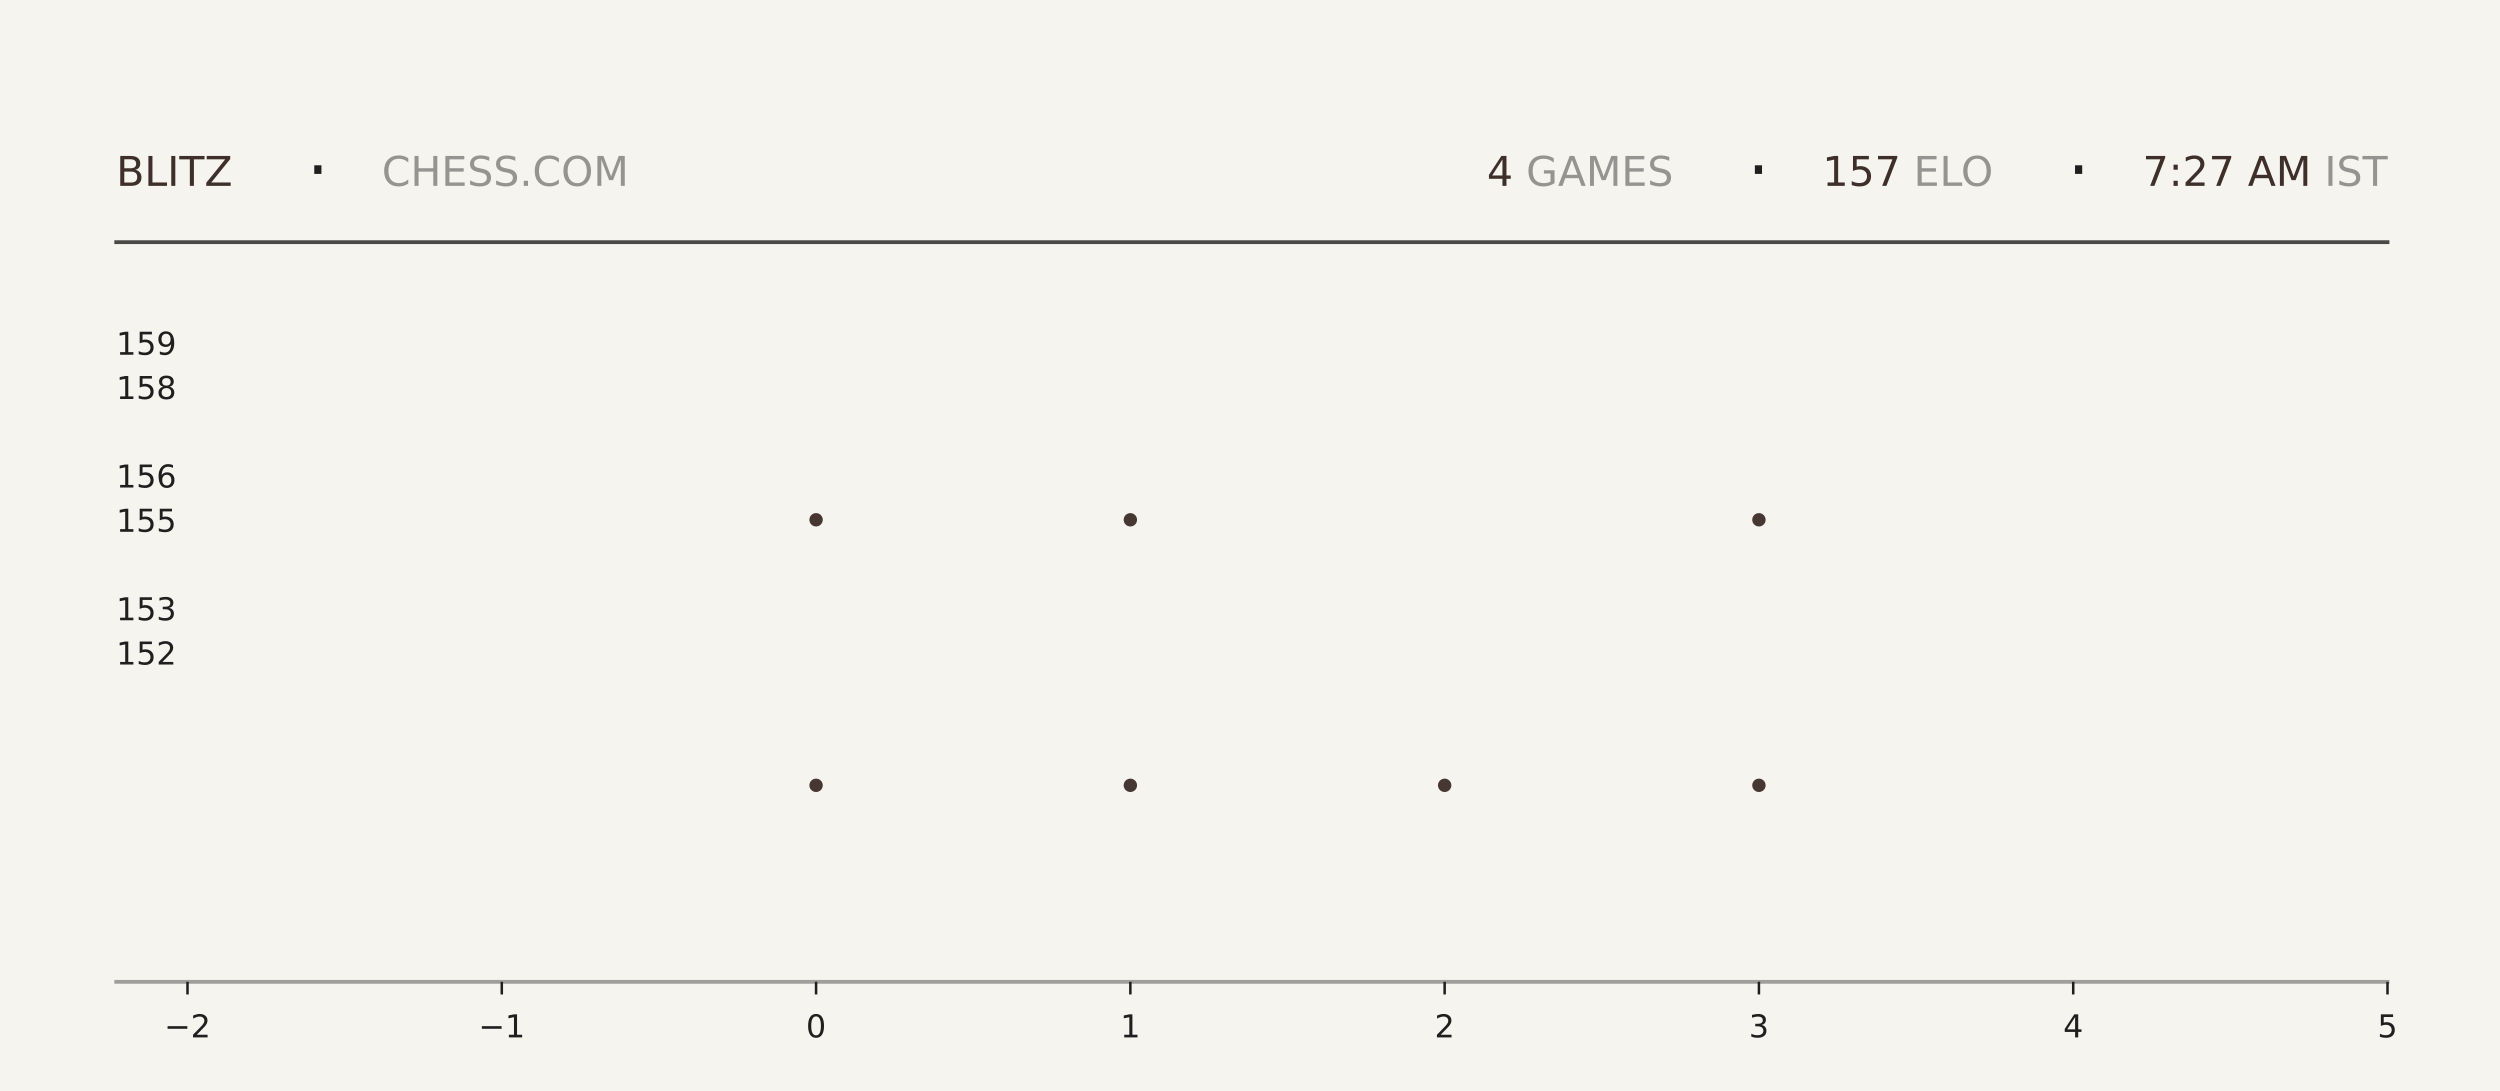
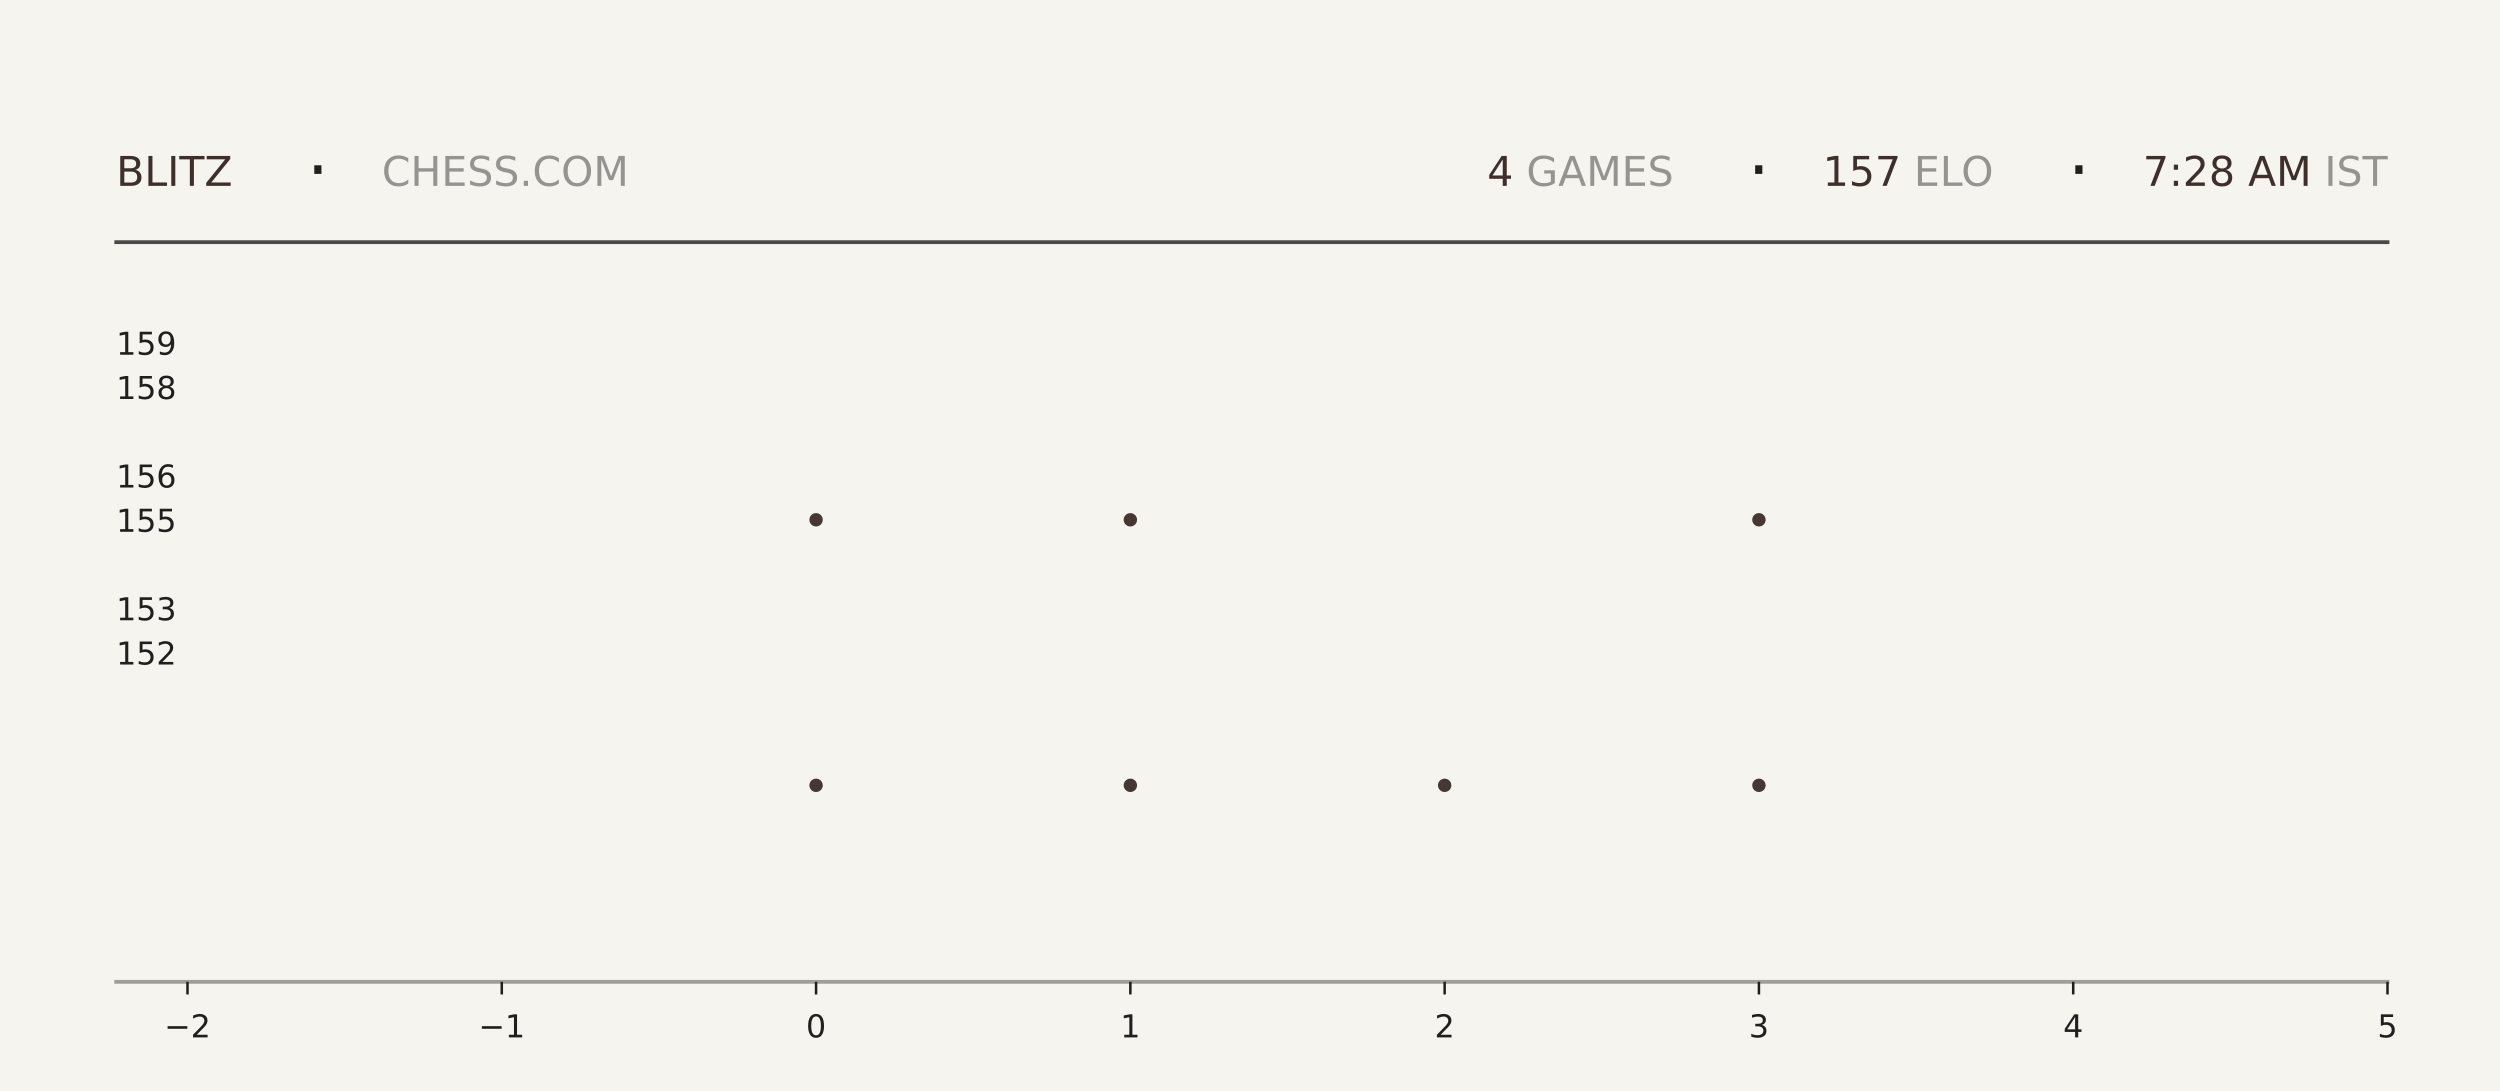
<svg xmlns="http://www.w3.org/2000/svg" xmlns:xlink="http://www.w3.org/1999/xlink" width="792pt" height="345.6pt" viewBox="0 0 792 345.6" version="1.1">
  <defs>
    <style type="text/css">*{stroke-linejoin: round; stroke-linecap: butt}</style>
  </defs>
  <g id="figure_1">
    <g id="patch_1">
      <path d="M 0 345.6  L 792 345.6  L 792 0  L 0 0  z " style="fill: #f6f4ef" />
    </g>
    <g id="axes_1">
      <g id="patch_2">
        <path d="M 59.4 311.04  L 756.36 311.04  L 756.36 103.68  L 59.4 103.68  z " style="fill: #f6f4ef" />
      </g>
      <g id="PathCollection_1">
        <defs>
-           <path id="m169e22955c" d="M 0 2.121  C 0.563 2.121 1.102 1.898 1.5 1.5  C 1.898 1.102 2.121 0.563 2.121 0  C 2.121 -0.563 1.898 -1.102 1.5 -1.5  C 1.102 -1.898 0.563 -2.121 0 -2.121  C -0.563 -2.121 -1.102 -1.898 -1.5 -1.5  C -1.898 -1.102 -2.121 -0.563 -2.121 0  C -2.121 0.563 -1.898 1.102 -1.5 1.5  C -1.102 1.898 -0.563 2.121 0 2.121  z " />
-         </defs>
-         <g clip-path="url(#p2fdcb1eeab)">
-           <use xlink:href="#m169e22955c" x="258.531" y="248.79" style="fill: #3e2f2a; fill-opacity: 0.95" />
-           <use xlink:href="#m169e22955c" x="258.531" y="164.668" style="fill: #3e2f2a; fill-opacity: 0.95" />
+           <path id="ma6794259df" d="M 0 2.121  C 0.563 2.121 1.102 1.898 1.5 1.5  C 1.898 1.102 2.121 0.563 2.121 0  C 2.121 -0.563 1.898 -1.102 1.5 -1.5  C 1.102 -1.898 0.563 -2.121 0 -2.121  C -0.563 -2.121 -1.102 -1.898 -1.5 -1.5  C -1.898 -1.102 -2.121 -0.563 -2.121 0  C -2.121 0.563 -1.898 1.102 -1.5 1.5  C -1.102 1.898 -0.563 2.121 0 2.121  z " />
+         </defs>
+         <g clip-path="url(#p49bdadbaf7)">
+           <use xlink:href="#ma6794259df" x="258.531" y="248.79" style="fill: #3e2f2a; fill-opacity: 0.95" />
+           <use xlink:href="#ma6794259df" x="258.531" y="164.668" style="fill: #3e2f2a; fill-opacity: 0.95" />
        </g>
      </g>
      <g id="PathCollection_2">
-         <g clip-path="url(#p2fdcb1eeab)">
-           <use xlink:href="#m169e22955c" x="358.097" y="248.79" style="fill: #3e2f2a; fill-opacity: 0.95" />
-           <use xlink:href="#m169e22955c" x="358.097" y="164.668" style="fill: #3e2f2a; fill-opacity: 0.95" />
-           <use xlink:href="#m169e22955c" x="358.097" y="80.547" style="fill: #3e2f2a; fill-opacity: 0.95" />
+         <g clip-path="url(#p49bdadbaf7)">
+           <use xlink:href="#ma6794259df" x="358.097" y="248.79" style="fill: #3e2f2a; fill-opacity: 0.95" />
+           <use xlink:href="#ma6794259df" x="358.097" y="164.668" style="fill: #3e2f2a; fill-opacity: 0.95" />
+           <use xlink:href="#ma6794259df" x="358.097" y="80.547" style="fill: #3e2f2a; fill-opacity: 0.95" />
        </g>
      </g>
      <g id="PathCollection_3">
-         <g clip-path="url(#p2fdcb1eeab)">
-           <use xlink:href="#m169e22955c" x="457.663" y="248.79" style="fill: #3e2f2a; fill-opacity: 0.95" />
+         <g clip-path="url(#p49bdadbaf7)">
+           <use xlink:href="#ma6794259df" x="457.663" y="248.79" style="fill: #3e2f2a; fill-opacity: 0.95" />
        </g>
      </g>
      <g id="PathCollection_4">
-         <g clip-path="url(#p2fdcb1eeab)">
-           <use xlink:href="#m169e22955c" x="557.229" y="248.79" style="fill: #3e2f2a; fill-opacity: 0.95" />
-           <use xlink:href="#m169e22955c" x="557.229" y="164.668" style="fill: #3e2f2a; fill-opacity: 0.95" />
-           <use xlink:href="#m169e22955c" x="557.229" y="80.547" style="fill: #3e2f2a; fill-opacity: 0.95" />
+         <g clip-path="url(#p49bdadbaf7)">
+           <use xlink:href="#ma6794259df" x="557.229" y="248.79" style="fill: #3e2f2a; fill-opacity: 0.95" />
+           <use xlink:href="#ma6794259df" x="557.229" y="164.668" style="fill: #3e2f2a; fill-opacity: 0.95" />
+           <use xlink:href="#ma6794259df" x="557.229" y="80.547" style="fill: #3e2f2a; fill-opacity: 0.95" />
        </g>
      </g>
      <g id="matplotlib.axis_1">
        <g id="xtick_1">
          <g id="line2d_1">
            <defs>
-               <path id="ma37ac962b1" d="M 0 0  L 0 4  " style="stroke: #1f1f1f; stroke-width: 0.8" />
+               <path id="m9fe0211a9b" d="M 0 0  L 0 4  " style="stroke: #1f1f1f; stroke-width: 0.8" />
            </defs>
            <g>
-               <use xlink:href="#ma37ac962b1" x="59.4" y="311.04" style="fill: #1f1f1f; stroke: #1f1f1f; stroke-width: 0.8" />
+               <use xlink:href="#m9fe0211a9b" x="59.4" y="311.04" style="fill: #1f1f1f; stroke: #1f1f1f; stroke-width: 0.8" />
            </g>
          </g>
          <g id="text_1">
            <g style="fill: #1f1f1f" transform="translate(52.02891 328.6384) scale(0.1 -0.1)">
              <defs>
                <path id="DejaVuSans-2212" d="M 678 2272  L 4684 2272  L 4684 1741  L 678 1741  L 678 2272  z " transform="scale(0.015625)" />
                <path id="DejaVuSans-32" d="M 1228 531  L 3431 531  L 3431 0  L 469 0  L 469 531  Q 828 903 1448 1529  Q 2069 2156 2228 2338  Q 2531 2678 2651 2914  Q 2772 3150 2772 3378  Q 2772 3750 2511 3984  Q 2250 4219 1831 4219  Q 1534 4219 1204 4116  Q 875 4013 500 3803  L 500 4441  Q 881 4594 1212 4672  Q 1544 4750 1819 4750  Q 2544 4750 2975 4387  Q 3406 4025 3406 3419  Q 3406 3131 3298 2873  Q 3191 2616 2906 2266  Q 2828 2175 2409 1742  Q 1991 1309 1228 531  z " transform="scale(0.015625)" />
              </defs>
              <use xlink:href="#DejaVuSans-2212" />
              <use xlink:href="#DejaVuSans-32" transform="translate(83.78906 0)" />
            </g>
          </g>
        </g>
        <g id="xtick_2">
          <g id="line2d_2">
            <g>
-               <use xlink:href="#ma37ac962b1" x="158.966" y="311.04" style="fill: #1f1f1f; stroke: #1f1f1f; stroke-width: 0.8" />
+               <use xlink:href="#m9fe0211a9b" x="158.966" y="311.04" style="fill: #1f1f1f; stroke: #1f1f1f; stroke-width: 0.8" />
            </g>
          </g>
          <g id="text_2">
            <g style="fill: #1f1f1f" transform="translate(151.5946 328.6384) scale(0.1 -0.1)">
              <defs>
                <path id="DejaVuSans-31" d="M 794 531  L 1825 531  L 1825 4091  L 703 3866  L 703 4441  L 1819 4666  L 2450 4666  L 2450 531  L 3481 531  L 3481 0  L 794 0  L 794 531  z " transform="scale(0.015625)" />
              </defs>
              <use xlink:href="#DejaVuSans-2212" />
              <use xlink:href="#DejaVuSans-31" transform="translate(83.78906 0)" />
            </g>
          </g>
        </g>
        <g id="xtick_3">
          <g id="line2d_3">
            <g>
-               <use xlink:href="#ma37ac962b1" x="258.531" y="311.04" style="fill: #1f1f1f; stroke: #1f1f1f; stroke-width: 0.8" />
+               <use xlink:href="#m9fe0211a9b" x="258.531" y="311.04" style="fill: #1f1f1f; stroke: #1f1f1f; stroke-width: 0.8" />
            </g>
          </g>
          <g id="text_3">
            <g style="fill: #1f1f1f" transform="translate(255.3502 328.6384) scale(0.1 -0.1)">
              <defs>
                <path id="DejaVuSans-30" d="M 2034 4250  Q 1547 4250 1301 3770  Q 1056 3291 1056 2328  Q 1056 1369 1301 889  Q 1547 409 2034 409  Q 2525 409 2770 889  Q 3016 1369 3016 2328  Q 3016 3291 2770 3770  Q 2525 4250 2034 4250  z M 2034 4750  Q 2819 4750 3233 4129  Q 3647 3509 3647 2328  Q 3647 1150 3233 529  Q 2819 -91 2034 -91  Q 1250 -91 836 529  Q 422 1150 422 2328  Q 422 3509 836 4129  Q 1250 4750 2034 4750  z " transform="scale(0.015625)" />
              </defs>
              <use xlink:href="#DejaVuSans-30" />
            </g>
          </g>
        </g>
        <g id="xtick_4">
          <g id="line2d_4">
            <g>
-               <use xlink:href="#ma37ac962b1" x="358.097" y="311.04" style="fill: #1f1f1f; stroke: #1f1f1f; stroke-width: 0.8" />
+               <use xlink:href="#m9fe0211a9b" x="358.097" y="311.04" style="fill: #1f1f1f; stroke: #1f1f1f; stroke-width: 0.8" />
            </g>
          </g>
          <g id="text_4">
            <g style="fill: #1f1f1f" transform="translate(354.9159 328.6384) scale(0.1 -0.1)">
              <use xlink:href="#DejaVuSans-31" />
            </g>
          </g>
        </g>
        <g id="xtick_5">
          <g id="line2d_5">
            <g>
-               <use xlink:href="#ma37ac962b1" x="457.663" y="311.04" style="fill: #1f1f1f; stroke: #1f1f1f; stroke-width: 0.8" />
+               <use xlink:href="#m9fe0211a9b" x="457.663" y="311.04" style="fill: #1f1f1f; stroke: #1f1f1f; stroke-width: 0.8" />
            </g>
          </g>
          <g id="text_5">
            <g style="fill: #1f1f1f" transform="translate(454.4816 328.6384) scale(0.1 -0.1)">
              <use xlink:href="#DejaVuSans-32" />
            </g>
          </g>
        </g>
        <g id="xtick_6">
          <g id="line2d_6">
            <g>
-               <use xlink:href="#ma37ac962b1" x="557.229" y="311.04" style="fill: #1f1f1f; stroke: #1f1f1f; stroke-width: 0.8" />
+               <use xlink:href="#m9fe0211a9b" x="557.229" y="311.04" style="fill: #1f1f1f; stroke: #1f1f1f; stroke-width: 0.8" />
            </g>
          </g>
          <g id="text_6">
            <g style="fill: #1f1f1f" transform="translate(554.0473 328.6384) scale(0.1 -0.1)">
              <defs>
                <path id="DejaVuSans-33" d="M 2597 2516  Q 3050 2419 3304 2112  Q 3559 1806 3559 1356  Q 3559 666 3084 287  Q 2609 -91 1734 -91  Q 1441 -91 1130 -33  Q 819 25 488 141  L 488 750  Q 750 597 1062 519  Q 1375 441 1716 441  Q 2309 441 2620 675  Q 2931 909 2931 1356  Q 2931 1769 2642 2001  Q 2353 2234 1838 2234  L 1294 2234  L 1294 2753  L 1863 2753  Q 2328 2753 2575 2939  Q 2822 3125 2822 3475  Q 2822 3834 2567 4026  Q 2313 4219 1838 4219  Q 1578 4219 1281 4162  Q 984 4106 628 3988  L 628 4550  Q 988 4650 1302 4700  Q 1616 4750 1894 4750  Q 2613 4750 3031 4423  Q 3450 4097 3450 3541  Q 3450 3153 3228 2886  Q 3006 2619 2597 2516  z " transform="scale(0.015625)" />
              </defs>
              <use xlink:href="#DejaVuSans-33" />
            </g>
          </g>
        </g>
        <g id="xtick_7">
          <g id="line2d_7">
            <g>
-               <use xlink:href="#ma37ac962b1" x="656.794" y="311.04" style="fill: #1f1f1f; stroke: #1f1f1f; stroke-width: 0.8" />
+               <use xlink:href="#m9fe0211a9b" x="656.794" y="311.04" style="fill: #1f1f1f; stroke: #1f1f1f; stroke-width: 0.8" />
            </g>
          </g>
          <g id="text_7">
            <g style="fill: #1f1f1f" transform="translate(653.613 328.6384) scale(0.1 -0.1)">
              <defs>
                <path id="DejaVuSans-34" d="M 2419 4116  L 825 1625  L 2419 1625  L 2419 4116  z M 2253 4666  L 3047 4666  L 3047 1625  L 3713 1625  L 3713 1100  L 3047 1100  L 3047 0  L 2419 0  L 2419 1100  L 313 1100  L 313 1709  L 2253 4666  z " transform="scale(0.015625)" />
              </defs>
              <use xlink:href="#DejaVuSans-34" />
            </g>
          </g>
        </g>
        <g id="xtick_8">
          <g id="line2d_8">
            <g>
-               <use xlink:href="#ma37ac962b1" x="756.36" y="311.04" style="fill: #1f1f1f; stroke: #1f1f1f; stroke-width: 0.8" />
+               <use xlink:href="#m9fe0211a9b" x="756.36" y="311.04" style="fill: #1f1f1f; stroke: #1f1f1f; stroke-width: 0.8" />
            </g>
          </g>
          <g id="text_8">
            <g style="fill: #1f1f1f" transform="translate(753.1788 328.6384) scale(0.1 -0.1)">
              <defs>
                <path id="DejaVuSans-35" d="M 691 4666  L 3169 4666  L 3169 4134  L 1269 4134  L 1269 2991  Q 1406 3038 1543 3061  Q 1681 3084 1819 3084  Q 2600 3084 3056 2656  Q 3513 2228 3513 1497  Q 3513 744 3044 326  Q 2575 -91 1722 -91  Q 1428 -91 1123 -41  Q 819 9 494 109  L 494 744  Q 775 591 1075 516  Q 1375 441 1709 441  Q 2250 441 2565 725  Q 2881 1009 2881 1497  Q 2881 1984 2565 2268  Q 2250 2553 1709 2553  Q 1456 2553 1204 2497  Q 953 2441 691 2322  L 691 4666  z " transform="scale(0.015625)" />
              </defs>
              <use xlink:href="#DejaVuSans-35" />
            </g>
          </g>
        </g>
      </g>
      <g id="matplotlib.axis_2">
        <g id="ytick_1">
          <g id="line2d_9" />
          <g id="text_9">
            <g style="fill: #1f1f1f" transform="translate(36.8125 210.5283) scale(0.1 -0.1)">
              <use xlink:href="#DejaVuSans-31" />
              <use xlink:href="#DejaVuSans-35" transform="translate(63.62305 0)" />
              <use xlink:href="#DejaVuSans-32" transform="translate(127.2461 0)" />
            </g>
          </g>
        </g>
        <g id="ytick_2">
          <g id="line2d_10" />
          <g id="text_10">
            <g style="fill: #1f1f1f" transform="translate(36.8125 196.508) scale(0.1 -0.1)">
              <use xlink:href="#DejaVuSans-31" />
              <use xlink:href="#DejaVuSans-35" transform="translate(63.62305 0)" />
              <use xlink:href="#DejaVuSans-33" transform="translate(127.2461 0)" />
            </g>
          </g>
        </g>
        <g id="ytick_3">
          <g id="line2d_11" />
          <g id="text_11">
            <g style="fill: #1f1f1f" transform="translate(36.8125 168.4675) scale(0.1 -0.1)">
              <use xlink:href="#DejaVuSans-31" />
              <use xlink:href="#DejaVuSans-35" transform="translate(63.62305 0)" />
              <use xlink:href="#DejaVuSans-35" transform="translate(127.2461 0)" />
            </g>
          </g>
        </g>
        <g id="ytick_4">
          <g id="line2d_12" />
          <g id="text_12">
            <g style="fill: #1f1f1f" transform="translate(36.8125 154.4472) scale(0.1 -0.1)">
              <defs>
                <path id="DejaVuSans-36" d="M 2113 2584  Q 1688 2584 1439 2293  Q 1191 2003 1191 1497  Q 1191 994 1439 701  Q 1688 409 2113 409  Q 2538 409 2786 701  Q 3034 994 3034 1497  Q 3034 2003 2786 2293  Q 2538 2584 2113 2584  z M 3366 4563  L 3366 3988  Q 3128 4100 2886 4159  Q 2644 4219 2406 4219  Q 1781 4219 1451 3797  Q 1122 3375 1075 2522  Q 1259 2794 1537 2939  Q 1816 3084 2150 3084  Q 2853 3084 3261 2657  Q 3669 2231 3669 1497  Q 3669 778 3244 343  Q 2819 -91 2113 -91  Q 1303 -91 875 529  Q 447 1150 447 2328  Q 447 3434 972 4092  Q 1497 4750 2381 4750  Q 2619 4750 2861 4703  Q 3103 4656 3366 4563  z " transform="scale(0.015625)" />
              </defs>
              <use xlink:href="#DejaVuSans-31" />
              <use xlink:href="#DejaVuSans-35" transform="translate(63.62305 0)" />
              <use xlink:href="#DejaVuSans-36" transform="translate(127.2461 0)" />
            </g>
          </g>
        </g>
        <g id="ytick_5">
          <g id="line2d_13" />
          <g id="text_13">
            <g style="fill: #1f1f1f" transform="translate(36.8125 126.4066) scale(0.1 -0.1)">
              <defs>
                <path id="DejaVuSans-38" d="M 2034 2216  Q 1584 2216 1326 1975  Q 1069 1734 1069 1313  Q 1069 891 1326 650  Q 1584 409 2034 409  Q 2484 409 2743 651  Q 3003 894 3003 1313  Q 3003 1734 2745 1975  Q 2488 2216 2034 2216  z M 1403 2484  Q 997 2584 770 2862  Q 544 3141 544 3541  Q 544 4100 942 4425  Q 1341 4750 2034 4750  Q 2731 4750 3128 4425  Q 3525 4100 3525 3541  Q 3525 3141 3298 2862  Q 3072 2584 2669 2484  Q 3125 2378 3379 2068  Q 3634 1759 3634 1313  Q 3634 634 3220 271  Q 2806 -91 2034 -91  Q 1263 -91 848 271  Q 434 634 434 1313  Q 434 1759 690 2068  Q 947 2378 1403 2484  z M 1172 3481  Q 1172 3119 1398 2916  Q 1625 2713 2034 2713  Q 2441 2713 2670 2916  Q 2900 3119 2900 3481  Q 2900 3844 2670 4047  Q 2441 4250 2034 4250  Q 1625 4250 1398 4047  Q 1172 3844 1172 3481  z " transform="scale(0.015625)" />
              </defs>
              <use xlink:href="#DejaVuSans-31" />
              <use xlink:href="#DejaVuSans-35" transform="translate(63.62305 0)" />
              <use xlink:href="#DejaVuSans-38" transform="translate(127.2461 0)" />
            </g>
          </g>
        </g>
        <g id="ytick_6">
          <g id="line2d_14" />
          <g id="text_14">
            <g style="fill: #1f1f1f" transform="translate(36.8125 112.3863) scale(0.1 -0.1)">
              <defs>
                <path id="DejaVuSans-39" d="M 703 97  L 703 672  Q 941 559 1184 500  Q 1428 441 1663 441  Q 2288 441 2617 861  Q 2947 1281 2994 2138  Q 2813 1869 2534 1725  Q 2256 1581 1919 1581  Q 1219 1581 811 2004  Q 403 2428 403 3163  Q 403 3881 828 4315  Q 1253 4750 1959 4750  Q 2769 4750 3195 4129  Q 3622 3509 3622 2328  Q 3622 1225 3098 567  Q 2575 -91 1691 -91  Q 1453 -91 1209 -44  Q 966 3 703 97  z M 1959 2075  Q 2384 2075 2632 2365  Q 2881 2656 2881 3163  Q 2881 3666 2632 3958  Q 2384 4250 1959 4250  Q 1534 4250 1286 3958  Q 1038 3666 1038 3163  Q 1038 2656 1286 2365  Q 1534 2075 1959 2075  z " transform="scale(0.015625)" />
              </defs>
              <use xlink:href="#DejaVuSans-31" />
              <use xlink:href="#DejaVuSans-35" transform="translate(63.62305 0)" />
              <use xlink:href="#DejaVuSans-39" transform="translate(127.2461 0)" />
            </g>
          </g>
        </g>
      </g>
    </g>
    <g id="line2d_15">
      <path d="M 36.82 76.723  L 756.36 76.723  " style="fill: none; stroke: #1f1f1f; stroke-opacity: 0.8; stroke-width: 1.2; stroke-linecap: square" />
    </g>
    <g id="line2d_16">
      <path d="M 36.82 311.04  L 756.36 311.04  " style="fill: none; stroke: #1f1f1f; stroke-opacity: 0.4; stroke-width: 1.2; stroke-linecap: square" />
    </g>
    <g id="text_15">
      <g style="fill: #3e2f2a" transform="translate(36.82 58.88319) scale(0.13 -0.13)">
        <defs>
          <path id="DejaVuSans-42" d="M 1259 2228  L 1259 519  L 2272 519  Q 2781 519 3026 730  Q 3272 941 3272 1375  Q 3272 1813 3026 2020  Q 2781 2228 2272 2228  L 1259 2228  z M 1259 4147  L 1259 2741  L 2194 2741  Q 2656 2741 2882 2914  Q 3109 3088 3109 3444  Q 3109 3797 2882 3972  Q 2656 4147 2194 4147  L 1259 4147  z M 628 4666  L 2241 4666  Q 2963 4666 3353 4366  Q 3744 4066 3744 3513  Q 3744 3084 3544 2831  Q 3344 2578 2956 2516  Q 3422 2416 3680 2098  Q 3938 1781 3938 1306  Q 3938 681 3513 340  Q 3088 0 2303 0  L 628 0  L 628 4666  z " transform="scale(0.015625)" />
          <path id="DejaVuSans-4c" d="M 628 4666  L 1259 4666  L 1259 531  L 3531 531  L 3531 0  L 628 0  L 628 4666  z " transform="scale(0.015625)" />
          <path id="DejaVuSans-49" d="M 628 4666  L 1259 4666  L 1259 0  L 628 0  L 628 4666  z " transform="scale(0.015625)" />
          <path id="DejaVuSans-54" d="M -19 4666  L 3928 4666  L 3928 4134  L 2272 4134  L 2272 0  L 1638 0  L 1638 4134  L -19 4134  L -19 4666  z " transform="scale(0.015625)" />
          <path id="DejaVuSans-5a" d="M 359 4666  L 4025 4666  L 4025 4184  L 1075 531  L 4097 531  L 4097 0  L 288 0  L 288 481  L 3238 4134  L 359 4134  L 359 4666  z " transform="scale(0.015625)" />
        </defs>
        <use xlink:href="#DejaVuSans-42" />
        <use xlink:href="#DejaVuSans-4c" transform="translate(68.60352 0)" />
        <use xlink:href="#DejaVuSans-49" transform="translate(124.3164 0)" />
        <use xlink:href="#DejaVuSans-54" transform="translate(153.8086 0)" />
        <use xlink:href="#DejaVuSans-5a" transform="translate(214.8926 0)" />
      </g>
    </g>
    <g id="text_16">
      <g style="fill: #1f1f1f" transform="translate(97.21 61.36662) scale(0.22 -0.22)">
        <defs>
          <path id="DejaVuSans-b7" d="M 684 2619  L 1344 2619  L 1344 1825  L 684 1825  L 684 2619  z " transform="scale(0.015625)" />
        </defs>
        <use xlink:href="#DejaVuSans-b7" />
      </g>
    </g>
    <g id="text_17">
      <g style="fill: #1f1f1f; opacity: 0.45" transform="translate(120.97 58.88319) scale(0.13 -0.13)">
        <defs>
          <path id="DejaVuSans-43" d="M 4122 4306  L 4122 3641  Q 3803 3938 3442 4084  Q 3081 4231 2675 4231  Q 1875 4231 1450 3742  Q 1025 3253 1025 2328  Q 1025 1406 1450 917  Q 1875 428 2675 428  Q 3081 428 3442 575  Q 3803 722 4122 1019  L 4122 359  Q 3791 134 3420 21  Q 3050 -91 2638 -91  Q 1578 -91 968 557  Q 359 1206 359 2328  Q 359 3453 968 4101  Q 1578 4750 2638 4750  Q 3056 4750 3426 4639  Q 3797 4528 4122 4306  z " transform="scale(0.015625)" />
          <path id="DejaVuSans-48" d="M 628 4666  L 1259 4666  L 1259 2753  L 3553 2753  L 3553 4666  L 4184 4666  L 4184 0  L 3553 0  L 3553 2222  L 1259 2222  L 1259 0  L 628 0  L 628 4666  z " transform="scale(0.015625)" />
          <path id="DejaVuSans-45" d="M 628 4666  L 3578 4666  L 3578 4134  L 1259 4134  L 1259 2753  L 3481 2753  L 3481 2222  L 1259 2222  L 1259 531  L 3634 531  L 3634 0  L 628 0  L 628 4666  z " transform="scale(0.015625)" />
          <path id="DejaVuSans-53" d="M 3425 4513  L 3425 3897  Q 3066 4069 2747 4153  Q 2428 4238 2131 4238  Q 1616 4238 1336 4038  Q 1056 3838 1056 3469  Q 1056 3159 1242 3001  Q 1428 2844 1947 2747  L 2328 2669  Q 3034 2534 3370 2195  Q 3706 1856 3706 1288  Q 3706 609 3251 259  Q 2797 -91 1919 -91  Q 1588 -91 1214 -16  Q 841 59 441 206  L 441 856  Q 825 641 1194 531  Q 1563 422 1919 422  Q 2459 422 2753 634  Q 3047 847 3047 1241  Q 3047 1584 2836 1778  Q 2625 1972 2144 2069  L 1759 2144  Q 1053 2284 737 2584  Q 422 2884 422 3419  Q 422 4038 858 4394  Q 1294 4750 2059 4750  Q 2388 4750 2728 4690  Q 3069 4631 3425 4513  z " transform="scale(0.015625)" />
          <path id="DejaVuSans-2e" d="M 684 794  L 1344 794  L 1344 0  L 684 0  L 684 794  z " transform="scale(0.015625)" />
          <path id="DejaVuSans-4f" d="M 2522 4238  Q 1834 4238 1429 3725  Q 1025 3213 1025 2328  Q 1025 1447 1429 934  Q 1834 422 2522 422  Q 3209 422 3611 934  Q 4013 1447 4013 2328  Q 4013 3213 3611 3725  Q 3209 4238 2522 4238  z M 2522 4750  Q 3503 4750 4090 4092  Q 4678 3434 4678 2328  Q 4678 1225 4090 567  Q 3503 -91 2522 -91  Q 1538 -91 948 565  Q 359 1222 359 2328  Q 359 3434 948 4092  Q 1538 4750 2522 4750  z " transform="scale(0.015625)" />
          <path id="DejaVuSans-4d" d="M 628 4666  L 1569 4666  L 2759 1491  L 3956 4666  L 4897 4666  L 4897 0  L 4281 0  L 4281 4097  L 3078 897  L 2444 897  L 1241 4097  L 1241 0  L 628 0  L 628 4666  z " transform="scale(0.015625)" />
        </defs>
        <use xlink:href="#DejaVuSans-43" />
        <use xlink:href="#DejaVuSans-48" transform="translate(69.82422 0)" />
        <use xlink:href="#DejaVuSans-45" transform="translate(145.0195 0)" />
        <use xlink:href="#DejaVuSans-53" transform="translate(208.2031 0)" />
        <use xlink:href="#DejaVuSans-53" transform="translate(271.6797 0)" />
        <use xlink:href="#DejaVuSans-2e" transform="translate(335.1562 0)" />
        <use xlink:href="#DejaVuSans-43" transform="translate(366.9434 0)" />
        <use xlink:href="#DejaVuSans-4f" transform="translate(436.7676 0)" />
        <use xlink:href="#DejaVuSans-4d" transform="translate(515.4785 0)" />
      </g>
    </g>
    <g id="text_18">
-       <g style="fill: #3e2f2a" transform="translate(471.06 58.88319) scale(0.13 -0.13)">
+       <g style="fill: #3e2f2a" transform="translate(471.15 58.88319) scale(0.13 -0.13)">
        <use xlink:href="#DejaVuSans-34" />
      </g>
    </g>
    <g id="text_19">
-       <g style="fill: #1f1f1f; opacity: 0.45" transform="translate(479.34 58.88319) scale(0.13 -0.13)">
+       <g style="fill: #1f1f1f; opacity: 0.45" transform="translate(479.43 58.88319) scale(0.13 -0.13)">
        <defs>
          <path id="DejaVuSans-20" transform="scale(0.015625)" />
          <path id="DejaVuSans-47" d="M 3809 666  L 3809 1919  L 2778 1919  L 2778 2438  L 4434 2438  L 4434 434  Q 4069 175 3628 42  Q 3188 -91 2688 -91  Q 1594 -91 976 548  Q 359 1188 359 2328  Q 359 3472 976 4111  Q 1594 4750 2688 4750  Q 3144 4750 3555 4637  Q 3966 4525 4313 4306  L 4313 3634  Q 3963 3931 3569 4081  Q 3175 4231 2741 4231  Q 1884 4231 1454 3753  Q 1025 3275 1025 2328  Q 1025 1384 1454 906  Q 1884 428 2741 428  Q 3075 428 3337 486  Q 3600 544 3809 666  z " transform="scale(0.015625)" />
          <path id="DejaVuSans-41" d="M 2188 4044  L 1331 1722  L 3047 1722  L 2188 4044  z M 1831 4666  L 2547 4666  L 4325 0  L 3669 0  L 3244 1197  L 1141 1197  L 716 0  L 50 0  L 1831 4666  z " transform="scale(0.015625)" />
        </defs>
        <use xlink:href="#DejaVuSans-20" />
        <use xlink:href="#DejaVuSans-47" transform="translate(31.78711 0)" />
        <use xlink:href="#DejaVuSans-41" transform="translate(109.2773 0)" />
        <use xlink:href="#DejaVuSans-4d" transform="translate(177.6855 0)" />
        <use xlink:href="#DejaVuSans-45" transform="translate(263.9648 0)" />
        <use xlink:href="#DejaVuSans-53" transform="translate(327.1484 0)" />
      </g>
    </g>
    <g id="text_20">
-       <g style="fill: #1f1f1f" transform="translate(553.59 61.36662) scale(0.22 -0.22)">
+       <g style="fill: #1f1f1f" transform="translate(553.68 61.36662) scale(0.22 -0.22)">
        <use xlink:href="#DejaVuSans-b7" />
      </g>
    </g>
    <g id="text_21">
-       <g style="fill: #3e2f2a" transform="translate(577.35 58.88319) scale(0.13 -0.13)">
+       <g style="fill: #3e2f2a" transform="translate(577.44 58.88319) scale(0.13 -0.13)">
        <defs>
          <path id="DejaVuSans-37" d="M 525 4666  L 3525 4666  L 3525 4397  L 1831 0  L 1172 0  L 2766 4134  L 525 4134  L 525 4666  z " transform="scale(0.015625)" />
        </defs>
        <use xlink:href="#DejaVuSans-31" />
        <use xlink:href="#DejaVuSans-35" transform="translate(63.62305 0)" />
        <use xlink:href="#DejaVuSans-37" transform="translate(127.2461 0)" />
      </g>
    </g>
    <g id="text_22">
-       <g style="fill: #1f1f1f; opacity: 0.45" transform="translate(602.1 58.88319) scale(0.13 -0.13)">
+       <g style="fill: #1f1f1f; opacity: 0.45" transform="translate(602.19 58.88319) scale(0.13 -0.13)">
        <use xlink:href="#DejaVuSans-20" />
        <use xlink:href="#DejaVuSans-45" transform="translate(31.78711 0)" />
        <use xlink:href="#DejaVuSans-4c" transform="translate(94.9707 0)" />
        <use xlink:href="#DejaVuSans-4f" transform="translate(147.0586 0)" />
      </g>
    </g>
    <g id="text_23">
-       <g style="fill: #1f1f1f" transform="translate(655.02 61.36662) scale(0.22 -0.22)">
+       <g style="fill: #1f1f1f" transform="translate(655.11 61.36662) scale(0.22 -0.22)">
        <use xlink:href="#DejaVuSans-b7" />
      </g>
    </g>
    <g id="text_24">
-       <g style="fill: #3e2f2a" transform="translate(678.78 58.88319) scale(0.13 -0.13)">
+       <g style="fill: #3e2f2a" transform="translate(678.87 58.88319) scale(0.13 -0.13)">
        <defs>
          <path id="DejaVuSans-3a" d="M 750 794  L 1409 794  L 1409 0  L 750 0  L 750 794  z M 750 3309  L 1409 3309  L 1409 2516  L 750 2516  L 750 3309  z " transform="scale(0.015625)" />
        </defs>
        <use xlink:href="#DejaVuSans-37" />
        <use xlink:href="#DejaVuSans-3a" transform="translate(63.62305 0)" />
        <use xlink:href="#DejaVuSans-32" transform="translate(97.31445 0)" />
-         <use xlink:href="#DejaVuSans-37" transform="translate(160.9375 0)" />
+         <use xlink:href="#DejaVuSans-38" transform="translate(160.9375 0)" />
        <use xlink:href="#DejaVuSans-20" transform="translate(224.5605 0)" />
        <use xlink:href="#DejaVuSans-41" transform="translate(256.3477 0)" />
        <use xlink:href="#DejaVuSans-4d" transform="translate(324.7559 0)" />
      </g>
    </g>
    <g id="text_25">
      <g style="fill: #1f1f1f; opacity: 0.45" transform="translate(732.24 58.88319) scale(0.13 -0.13)">
        <use xlink:href="#DejaVuSans-20" />
        <use xlink:href="#DejaVuSans-49" transform="translate(31.78711 0)" />
        <use xlink:href="#DejaVuSans-53" transform="translate(61.2793 0)" />
        <use xlink:href="#DejaVuSans-54" transform="translate(124.7559 0)" />
      </g>
    </g>
  </g>
  <defs>
-     <clipPath id="p2fdcb1eeab">
+     <clipPath id="p49bdadbaf7">
      <rect x="59.4" y="103.68" width="696.96" height="207.36" />
    </clipPath>
  </defs>
</svg>
